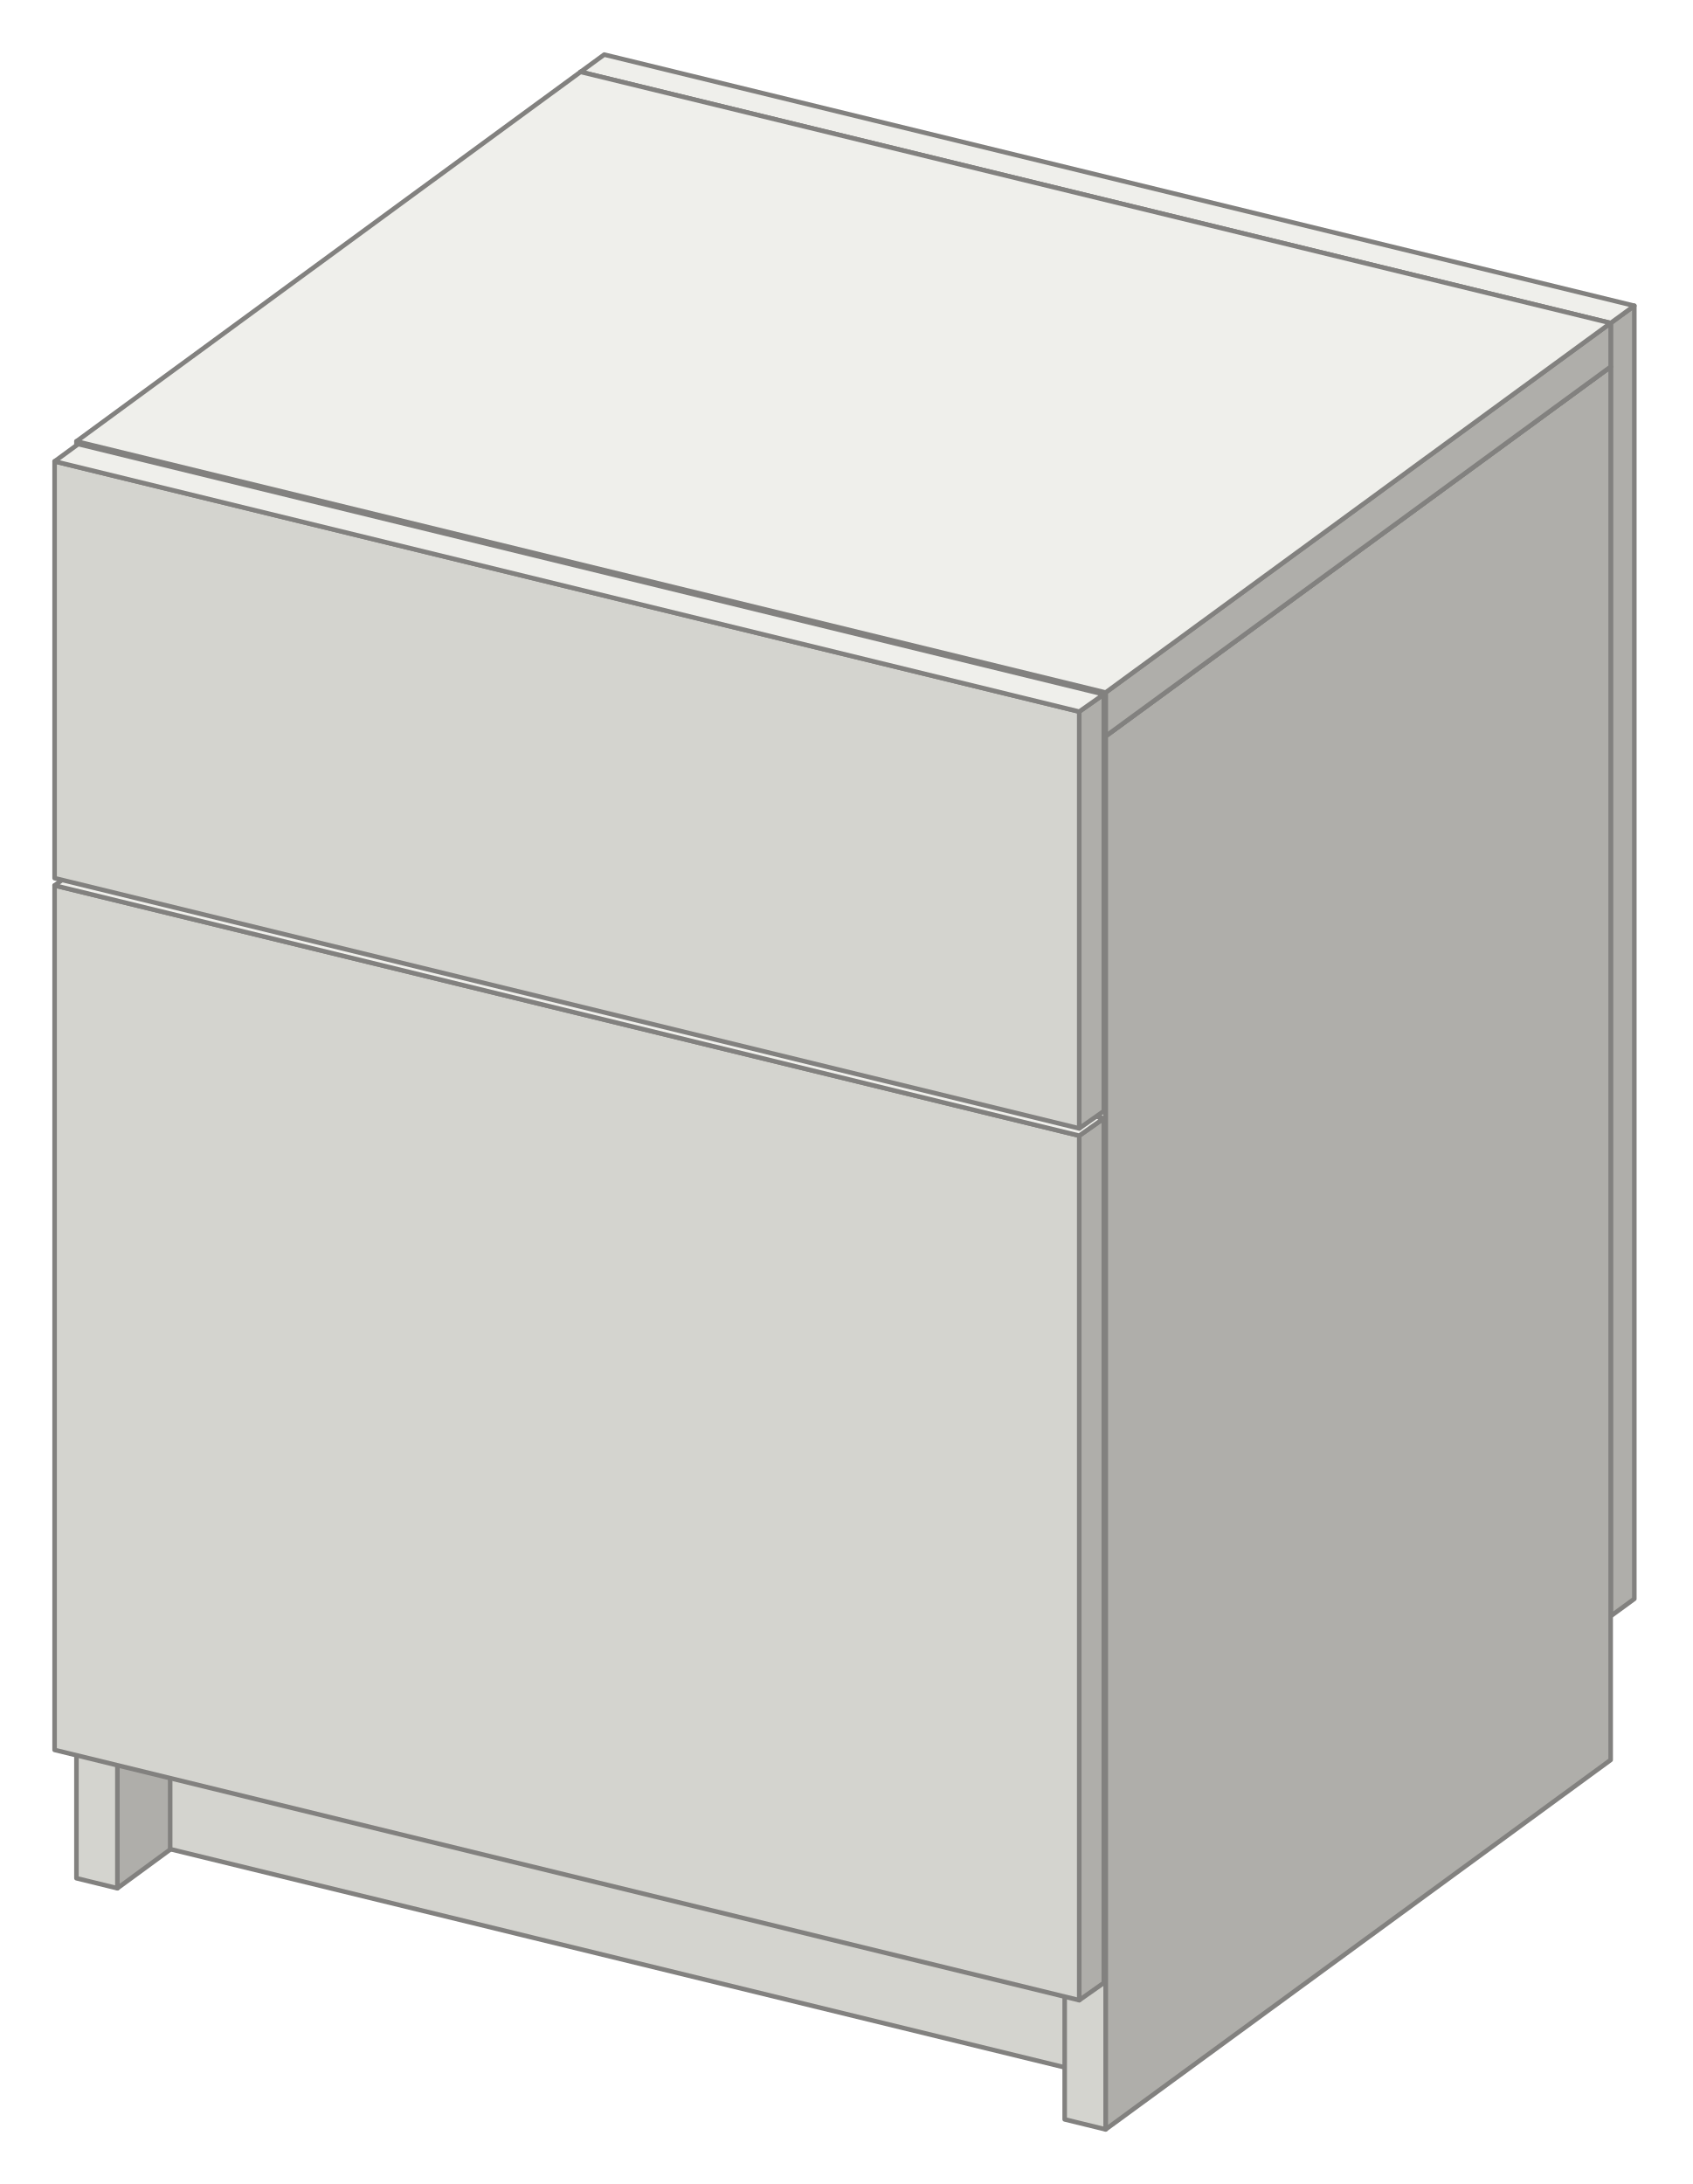
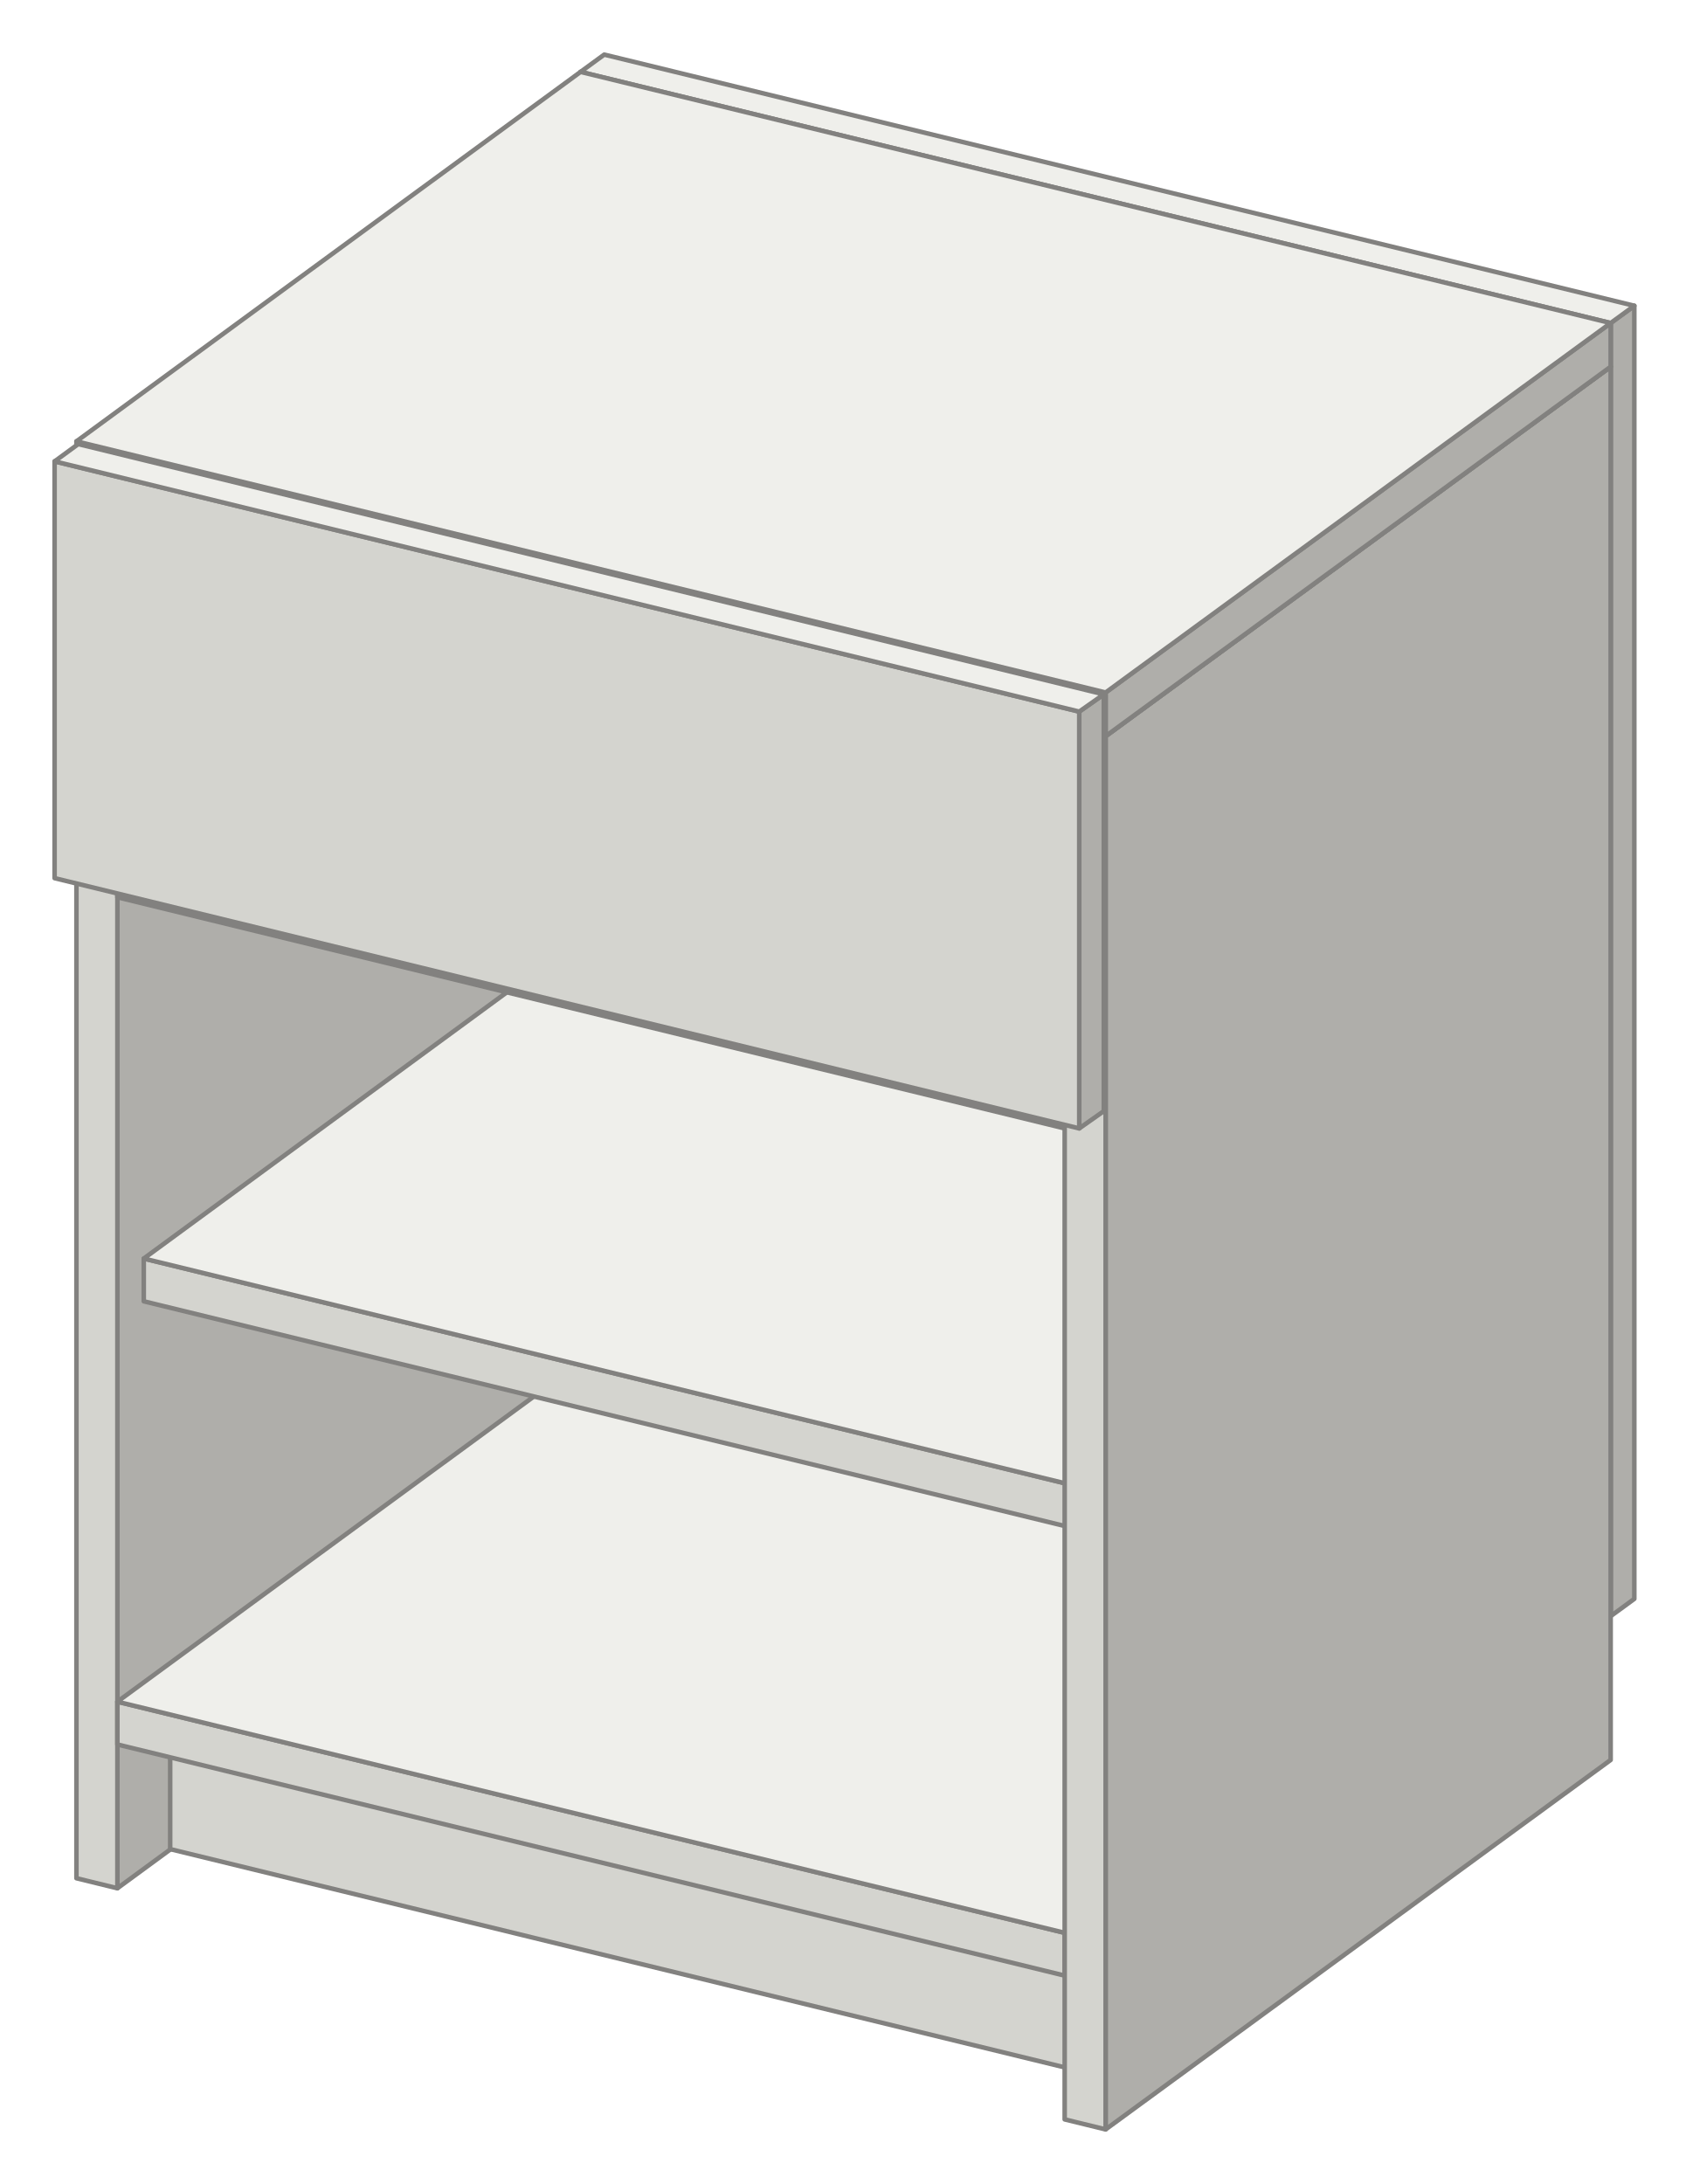
<svg xmlns="http://www.w3.org/2000/svg" viewBox="0 0 186 240" width="186" height="240" stroke-width="0.5" stroke-linejoin="round">
  <path d="M177,177.6L179.6,175.7L179.6,33.6L177,35.5Z" fill="#afaeaa" stroke="#82817f" />
  <path d="M63.8,150L177,177.6L177,35.5L63.8,7.9Z" fill="#d4d4cf" stroke="#82817f" />
  <path d="M63.8,7.9L177,35.5L179.6,33.6L66.4,6Z" fill="#efefeb" stroke="#82817f" />
  <path d="M12.9,207.5L68.3,166.9L68.3,13.8L12.9,54.3Z" fill="#afaeaa" stroke="#82817f" />
  <path d="M8.4,206.4L12.9,207.5L12.9,54.3L8.4,53.2Z" fill="#d4d4cf" stroke="#82817f" />
  <path d="M8.4,53.2L12.9,54.3L68.3,13.8L63.8,12.6Z" fill="#efefeb" stroke="#82817f" />
  <path d="M122.8,228.6L125.4,226.7L125.4,210.9L122.8,212.9Z" fill="#afaeaa" stroke="#82817f" />
  <path d="M18.7,203.2L122.8,228.6L122.8,212.9L18.7,187.5Z" fill="#d4d4cf" stroke="#82817f" />
  <path d="M18.7,187.5L122.8,212.9L125.4,210.9L21.3,185.5Z" fill="#efefeb" stroke="#82817f" />
  <path d="M117,217.1L172.4,176.5L172.4,171.8L117,212.4Z" fill="#afaeaa" stroke="#82817f" />
  <path d="M12.9,191.7L117,217.1L117,212.4L12.9,187Z" fill="#d4d4cf" stroke="#82817f" />
  <path d="M12.9,187L117,212.4L172.4,171.8L68.3,146.4Z" fill="#efefeb" stroke="#82817f" />
  <path d="M119.9,168.4L172.4,129.9L172.4,125.2L119.9,163.7Z" fill="#afaeaa" stroke="#82817f" />
  <path d="M15.8,143L119.9,168.4L119.9,163.7L15.8,138.3Z" fill="#d4d4cf" stroke="#82817f" />
  <path d="M15.8,138.3L119.9,163.7L172.4,125.2L68.3,99.8Z" fill="#efefeb" stroke="#82817f" />
  <path d="M117,124L172.4,83.4L172.4,78.6L117,119.2Z" fill="#afaeaa" stroke="#82817f" />
  <path d="M12.9,98.6L117,124L117,119.2L12.9,93.8Z" fill="#d4d4cf" stroke="#82817f" />
  <path d="M12.9,93.8L117,119.2L172.4,78.6L68.3,53.2Z" fill="#efefeb" stroke="#82817f" />
  <path d="M113.7,114.5L164.5,77.3L164.5,72.5L113.7,109.7Z" fill="#afaeaa" stroke="#82817f" />
  <path d="M16.2,90.7L113.7,114.5L113.7,109.7L16.2,85.9Z" fill="#d4d4cf" stroke="#82817f" />
  <path d="M16.2,85.9L113.7,109.7L164.5,72.5L67,48.7Z" fill="#efefeb" stroke="#82817f" />
  <path d="M20.7,87L71.5,49.8L71.5,23L20.7,60.2Z" fill="#afaeaa" stroke="#82817f" />
  <path d="M16.2,85.9L20.7,87L20.7,60.2L16.2,59.1Z" fill="#d4d4cf" stroke="#82817f" />
  <path d="M16.2,59.1L20.7,60.2L71.5,23L67,21.9Z" fill="#efefeb" stroke="#82817f" />
  <path d="M157.4,73.4L160,71.4L160,44.6L157.4,46.5Z" fill="#afaeaa" stroke="#82817f" />
  <path d="M68.9,51.8L157.4,73.4L157.4,46.5L68.9,24.9Z" fill="#d4d4cf" stroke="#82817f" />
  <path d="M68.9,24.9L157.4,46.5L160,44.6L71.5,23Z" fill="#efefeb" stroke="#82817f" />
  <path d="M109.2,108.6L111.8,106.7L111.8,79.9L109.2,81.8Z" fill="#afaeaa" stroke="#82817f" />
  <path d="M20.7,87L109.2,108.6L109.2,81.8L20.7,60.2Z" fill="#d4d4cf" stroke="#82817f" />
  <path d="M20.7,60.2L109.2,81.8L111.8,79.9L23.3,58.3Z" fill="#efefeb" stroke="#82817f" />
  <path d="M113.7,109.7L164.5,72.5L164.5,45.7L113.7,82.9Z" fill="#afaeaa" stroke="#82817f" />
  <path d="M109.2,108.6L113.7,109.7L113.7,82.9L109.2,81.8Z" fill="#d4d4cf" stroke="#82817f" />
  <path d="M109.2,81.8L113.7,82.9L164.5,45.7L160,44.6Z" fill="#efefeb" stroke="#82817f" />
  <path d="M121.5,234L177,193.4L177,40.3L121.5,80.9Z" fill="#afaeaa" stroke="#82817f" />
  <path d="M117,232.9L121.5,234L121.5,80.9L117,79.7Z" fill="#d4d4cf" stroke="#82817f" />
  <path d="M117,79.7L121.5,80.9L177,40.3L172.4,39.2Z" fill="#efefeb" stroke="#82817f" />
  <path d="M121.5,80.9L177,40.3L177,35.5L121.5,76.1Z" fill="#afaeaa" stroke="#82817f" />
  <path d="M8.4,53.2L121.5,80.9L121.5,76.1L8.4,48.5Z" fill="#d4d4cf" stroke="#82817f" />
  <path d="M8.4,48.5L121.5,76.1L177,35.5L63.8,7.9Z" fill="#efefeb" stroke="#82817f" />
-   <path d="M118.6,219.8L121.3,217.9L121.3,122.9L118.6,124.8Z" fill="#afaeaa" stroke="#82817f" />
-   <path d="M6,192.3L118.6,219.8L118.6,124.8L6,97.3Z" fill="#d4d4cf" stroke="#82817f" />
-   <path d="M6,97.3L118.6,124.8L121.3,122.9L8.6,95.4Z" fill="#efefeb" stroke="#82817f" />
  <path d="M118.6,124L121.3,122.1L121.3,76.3L118.6,78.2Z" fill="#afaeaa" stroke="#82817f" />
  <path d="M6,96.5L118.6,124L118.6,78.2L6,50.7Z" fill="#d4d4cf" stroke="#82817f" />
  <path d="M6,50.7L118.6,78.2L121.3,76.3L8.6,48.8Z" fill="#efefeb" stroke="#82817f" />
</svg>
